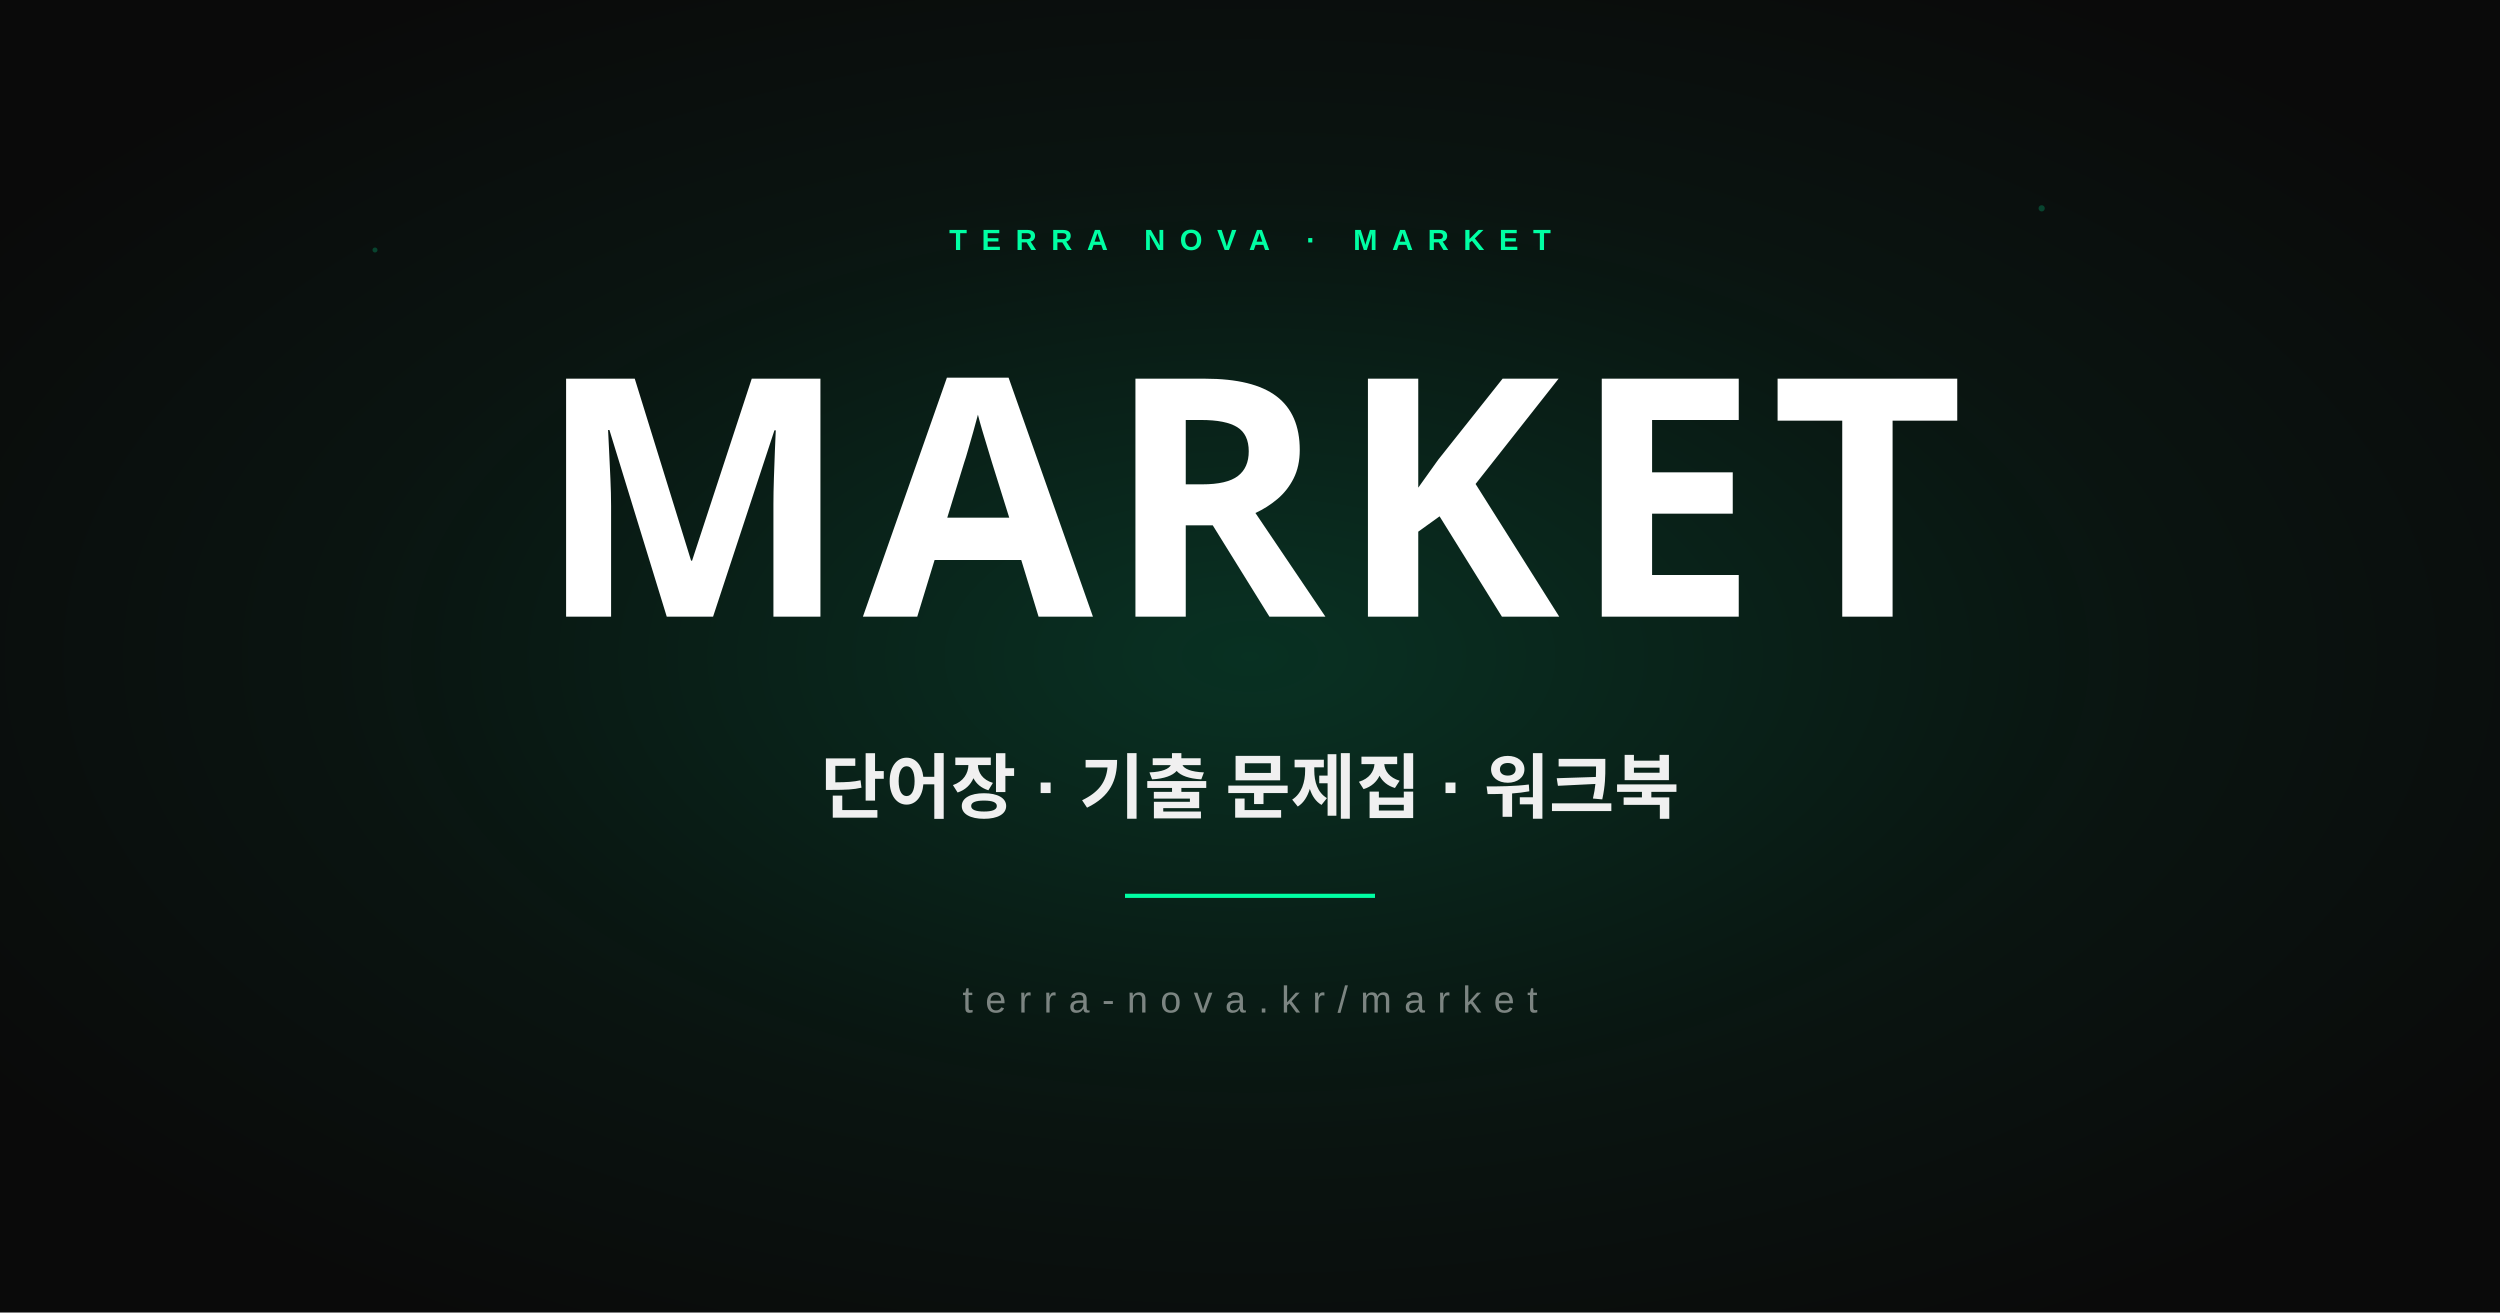
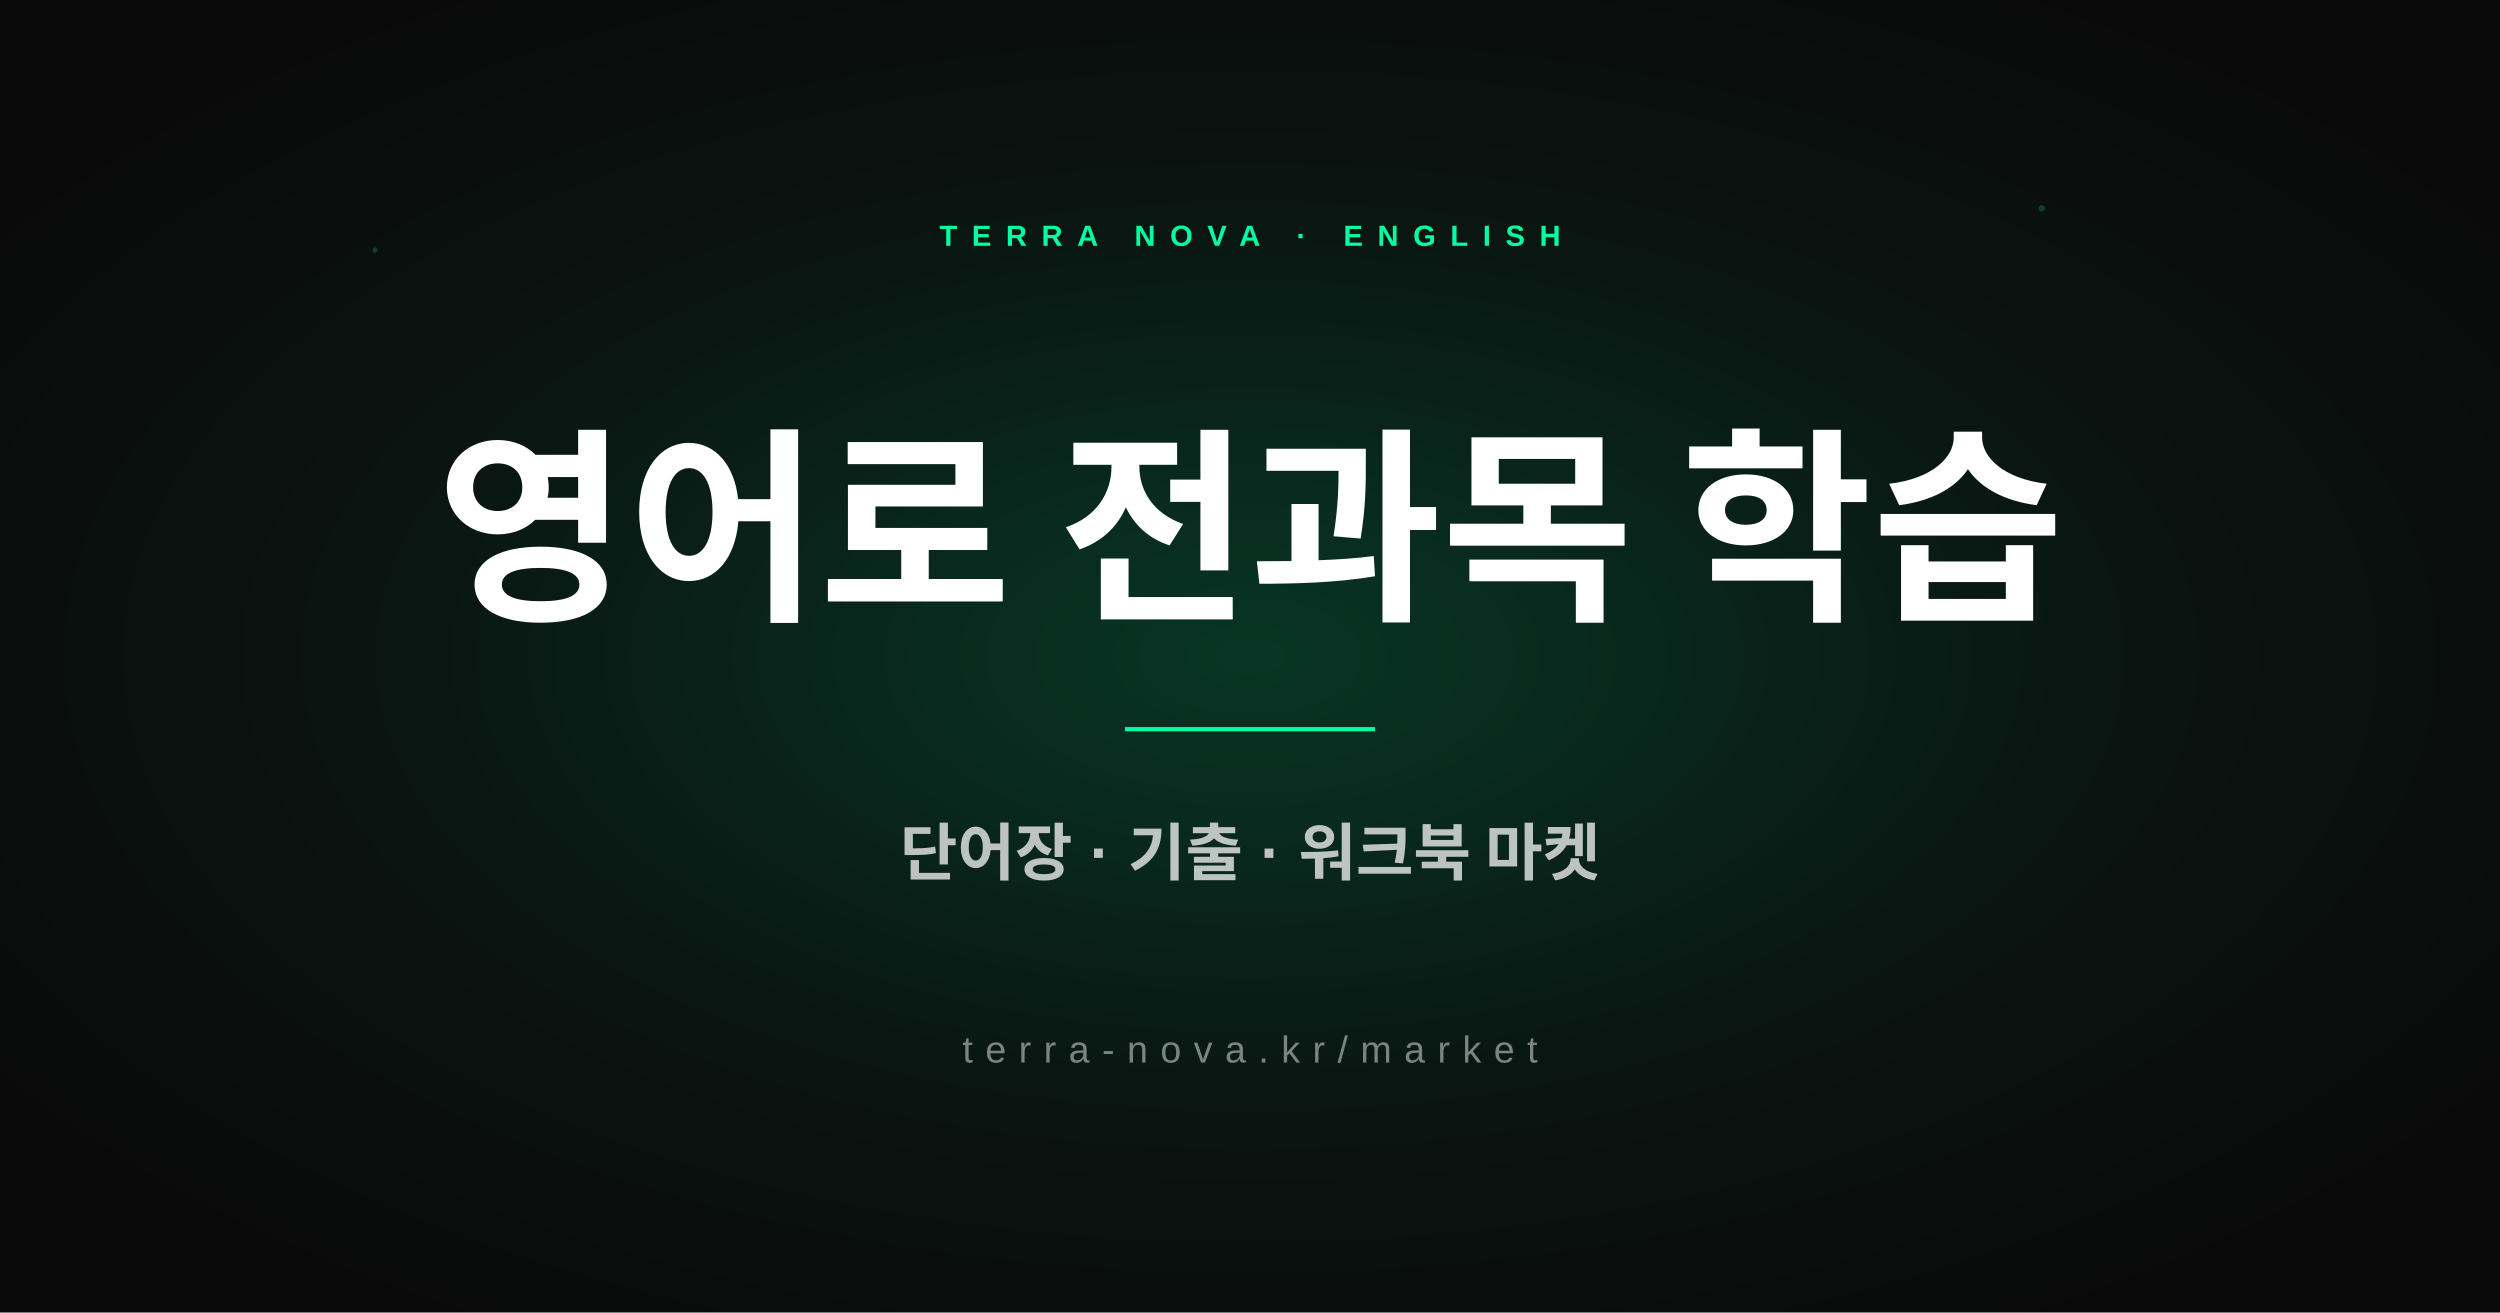
<svg xmlns="http://www.w3.org/2000/svg" viewBox="0 0 1200 630" width="1200" height="630" role="img" aria-label="Terra Nova market">
  <defs>
    <radialGradient id="halo" cx="50%" cy="50%" r="60%">
-       <stop offset="0%" stop-color="rgba(0,255,163,.16)" />
+       <stop offset="0%" stop-color="rgba(0,255,163,.18)" />
      <stop offset="60%" stop-color="rgba(0,255,163,.04)" />
      <stop offset="100%" stop-color="rgba(0,255,163,0)" />
    </radialGradient>
  </defs>
  <rect width="1200" height="630" fill="#0A0A0A" />
  <rect width="1200" height="630" fill="url(#halo)" />
  <g fill="#00FFA3" opacity=".22">
    <circle cx="180" cy="120" r="1.2" />
    <circle cx="980" cy="100" r="1.5" />
  </g>
-   <text x="600" y="120" text-anchor="middle" font-family="'Space Grotesk','Arial',sans-serif" font-weight="700" font-size="14" letter-spacing="7" fill="#00FFA3">TERRA NOVA · MARKET</text>
-   <text x="600" y="296" text-anchor="middle" font-family="'Space Grotesk','Arial Black',sans-serif" font-weight="900" font-size="160" letter-spacing="6" fill="#FFFFFF">MARKET</text>
-   <text x="600" y="390" text-anchor="middle" font-family="'Pretendard','Noto Sans KR','Arial',sans-serif" font-weight="800" font-size="34" fill="#F0F0F0">단어장 · 기출 문제집 · 워크북</text>
-   <line x1="540" y1="430" x2="660" y2="430" stroke="#00FFA3" stroke-width="2" />
-   <text x="600" y="486" text-anchor="middle" font-family="'Space Grotesk','Arial',sans-serif" font-weight="500" font-size="18" letter-spacing="6" fill="rgba(240,240,240,.5)">terra-nova.kr/market</text>
+   <text x="600" y="118" text-anchor="middle" font-family="'Space Grotesk','Arial',sans-serif" font-weight="700" font-size="14" letter-spacing="7" fill="#00FFA3">TERRA NOVA · ENGLISH</text>
+   <text x="600" y="290" text-anchor="middle" font-family="'Pretendard','Noto Sans KR','Arial',sans-serif" font-weight="900" font-size="100" fill="#FFFFFF">영어로 전과목 학습</text>
+   <line x1="540" y1="350" x2="660" y2="350" stroke="#00FFA3" stroke-width="2" />
+   <text x="600" y="420" text-anchor="middle" font-family="'Pretendard','Noto Sans KR','Arial',sans-serif" font-weight="600" font-size="30" fill="rgba(240,240,240,.78)">단어장 · 기출 · 워크북 마켓</text>
+   <text x="600" y="510" text-anchor="middle" font-family="'Space Grotesk','Arial',sans-serif" font-weight="500" font-size="18" letter-spacing="6" fill="rgba(240,240,240,.5)">terra-nova.kr/market</text>
</svg>
